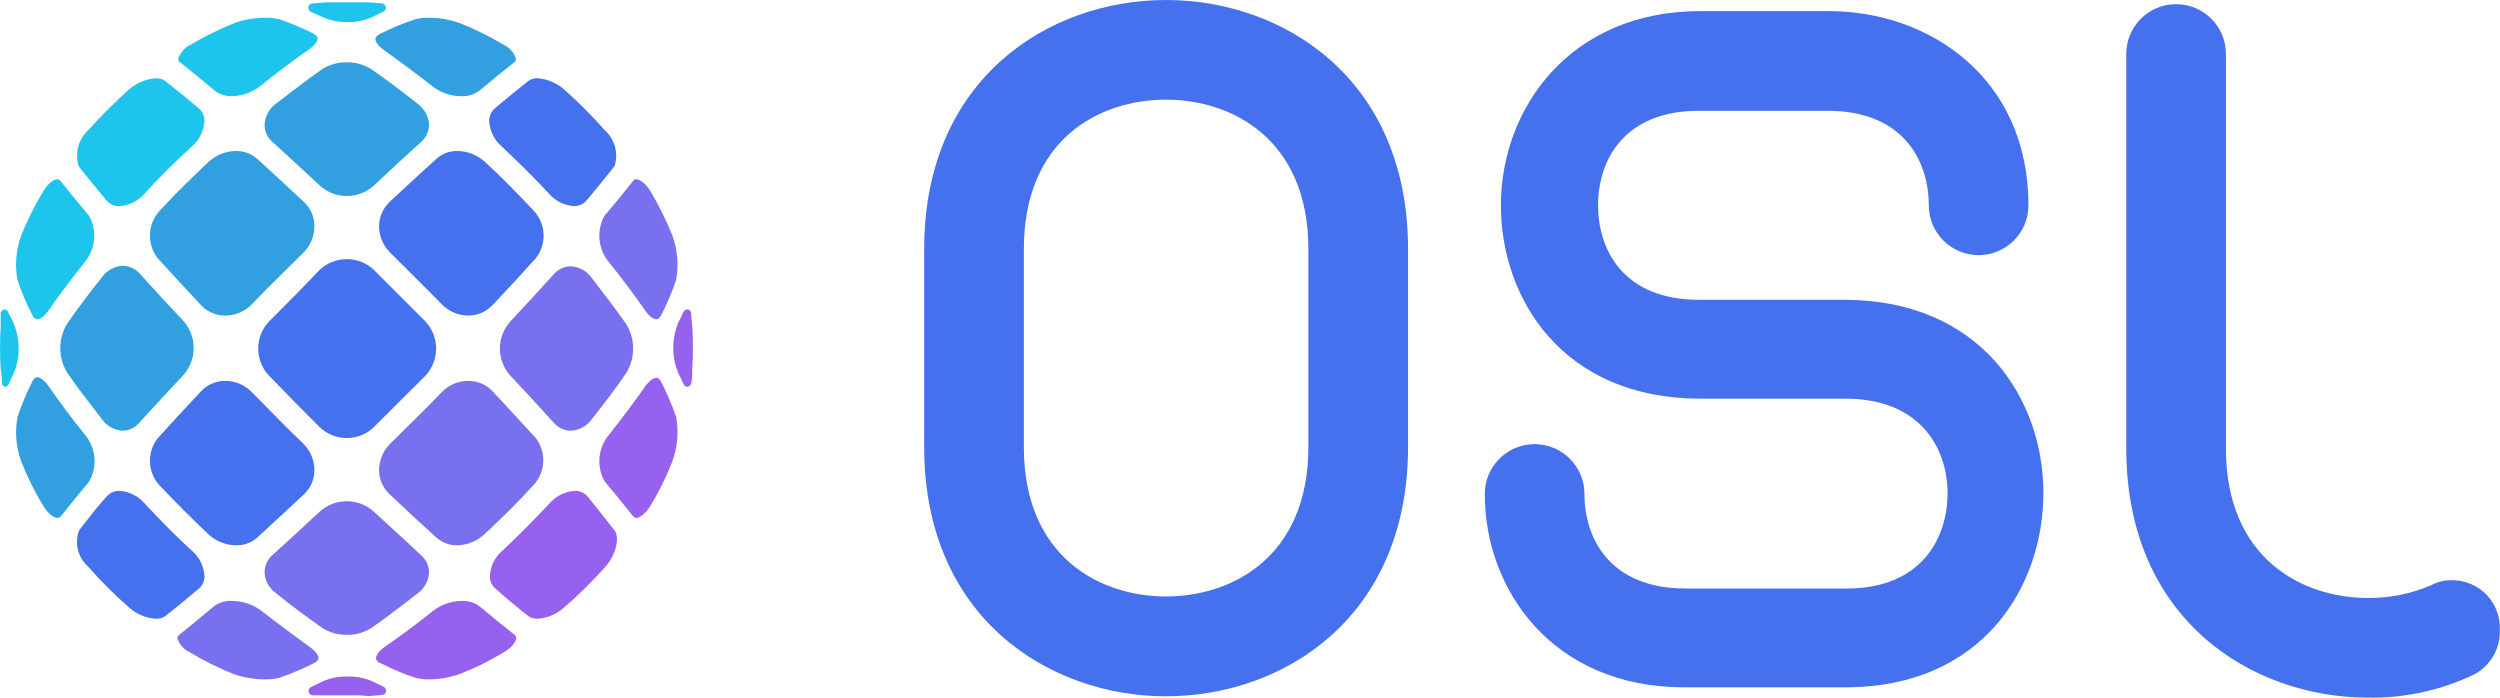
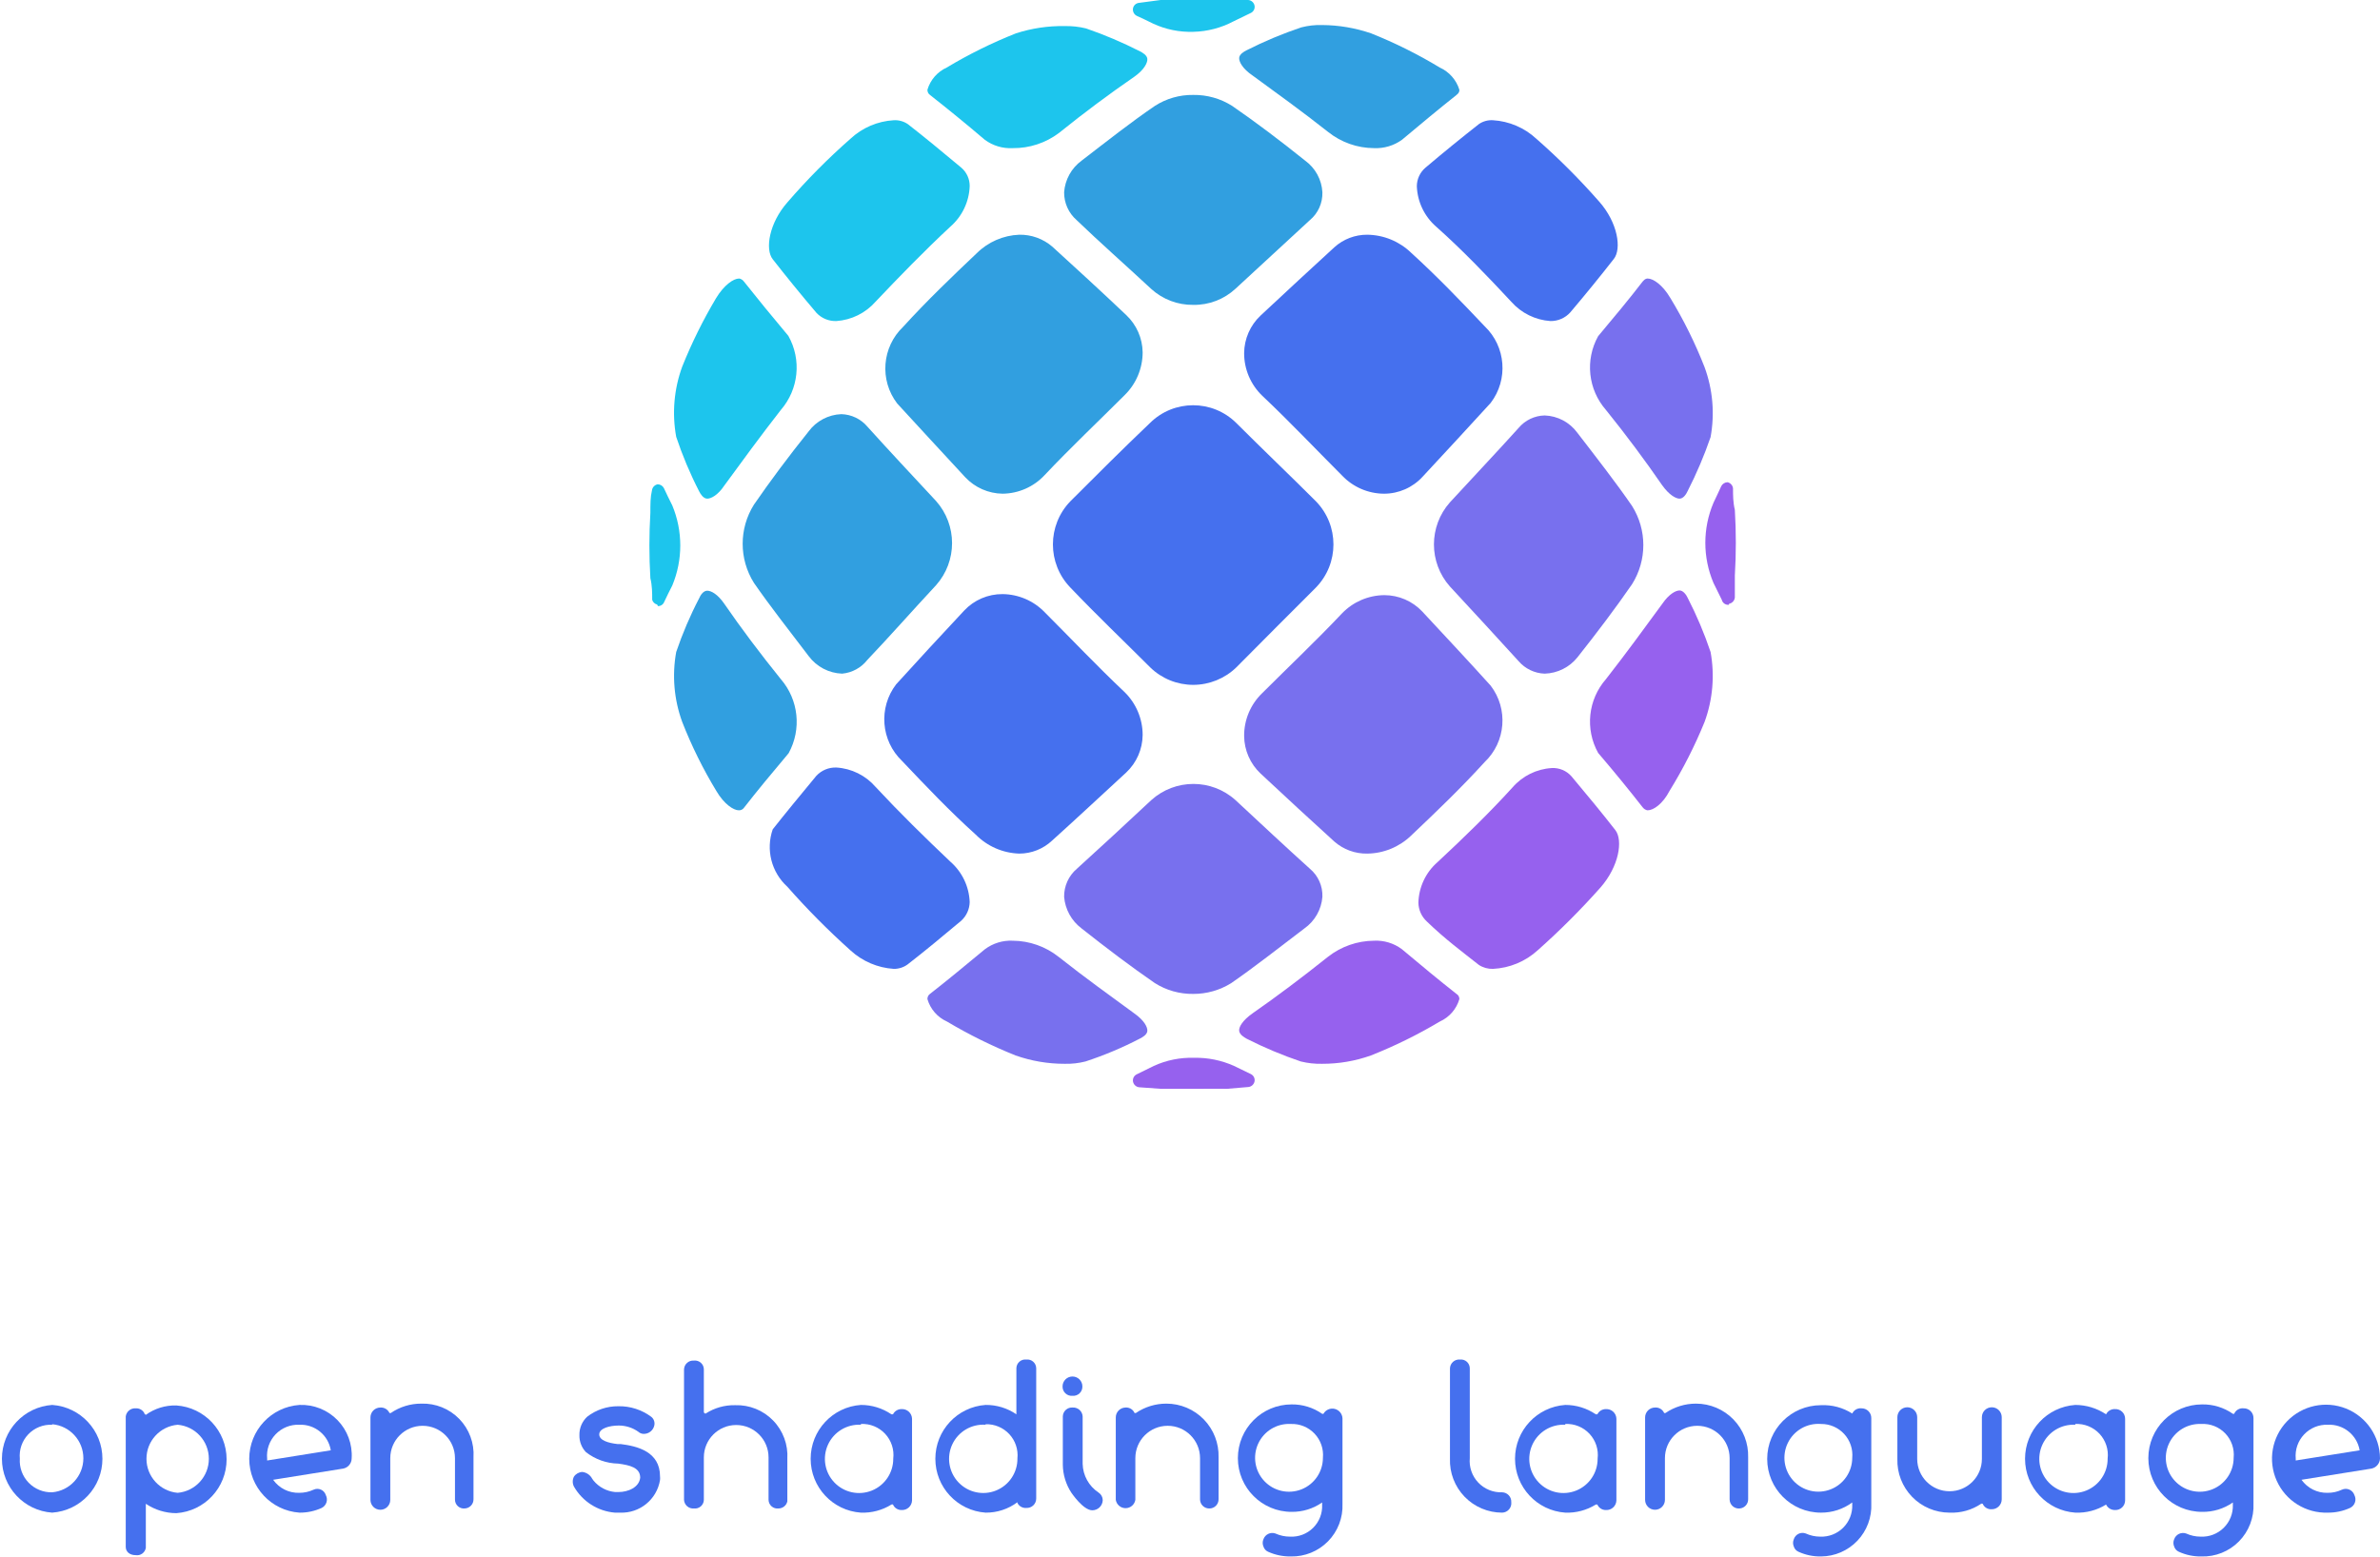
- <svg xmlns="http://www.w3.org/2000/svg" viewBox="0 0 150.51 41.97">
+ <svg xmlns="http://www.w3.org/2000/svg" viewBox="0 0 91.23 59.68">
  <defs>
-     <style>.cls-1{fill:#1dc5ed;}.cls-2{fill:#9661ee;}.cls-3{fill:#319fe0;}.cls-4{fill:#4570ee;}.cls-5{fill:#7870ee;}</style>
+     <style>.cls-1{fill:#4570ee;}.cls-2{fill:#1dc5ed;}.cls-3{fill:#9661ee;}.cls-4{fill:#319fe0;}.cls-5{fill:#7870ee;}</style>
  </defs>
  <g id="Layer_2" data-name="Layer 2">
    <g id="Layer_1-2" data-name="Layer 1">
-       <path class="cls-1" d="M2.24,19.22c-.15,0-.26-.17-.31-.28a15,15,0,0,1-.88-2.09,5.11,5.11,0,0,1,.23-2.68,17.85,17.85,0,0,1,1.31-2.63c.3-.52.66-.75.87-.75,0,0,.1,0,.19.11.5.63,1.07,1.34,1.71,2.09a2.48,2.48,0,0,1-.29,2.83c-.79,1-1.52,1.95-2.16,2.89C2.64,19.09,2.38,19.22,2.24,19.22Z" />
-       <path class="cls-1" d="M7.19,12.41a1,1,0,0,1-.76-.32c-.62-.73-1.18-1.43-1.68-2.06a2.08,2.08,0,0,1,.57-2.2A30.45,30.45,0,0,1,7.73,5.42a2.74,2.74,0,0,1,1.66-.71.91.91,0,0,1,.54.15c.63.5,1.32,1.06,2.05,1.67a1,1,0,0,1,.33.72,2.16,2.16,0,0,1-.74,1.55c-1,.92-2,1.89-2.88,2.87A2.16,2.16,0,0,1,7.19,12.41Z" />
-       <path class="cls-1" d="M14,5.79a1.67,1.67,0,0,1-1.06-.32c-.75-.63-1.45-1.21-2.1-1.72a.22.22,0,0,1-.11-.21,1.41,1.41,0,0,1,.75-.85,19.1,19.1,0,0,1,2.65-1.31,5.67,5.67,0,0,1,1.86-.31,3.23,3.23,0,0,1,.83.09A16.27,16.27,0,0,1,18.83,2c.11.06.28.16.29.3s-.12.4-.52.68c-.93.64-1.9,1.37-2.88,2.16A2.89,2.89,0,0,1,14,5.79Z" />
-       <path class="cls-1" d="M20.88,1.33A3.55,3.55,0,0,1,19.35,1L18.71.71a.26.26,0,0,1-.15-.28.26.26,0,0,1,.23-.22l.83-.07c.36,0,.76,0,1.19,0l1.33,0L23,.2a.26.26,0,0,1,.23.22.26.26,0,0,1-.15.28c-.21.1-.43.2-.65.32A3.46,3.46,0,0,1,20.88,1.33Z" />
-       <path class="cls-2" d="M21,41.86c-.43,0-.88,0-1.33,0l-.85,0a.27.27,0,0,1-.24-.22.26.26,0,0,1,.15-.28l.66-.32a3.43,3.43,0,0,1,1.54-.31,3.41,3.41,0,0,1,1.53.31l.63.3a.27.27,0,0,1,.15.29.26.26,0,0,1-.23.21l-.83.07C21.8,41.85,21.41,41.86,21,41.86Z" />
-       <path class="cls-1" d="M.32,23.29a.27.27,0,0,1-.21-.24c0-.26,0-.53-.07-.82a21.12,21.12,0,0,1,0-2.52c0-.33,0-.6,0-.84a.27.27,0,0,1,.22-.24h0a.25.25,0,0,1,.23.16l.32.65a3.9,3.9,0,0,1,0,3.07c-.1.22-.21.43-.3.64a.28.28,0,0,1-.24.15Z" />
-       <path class="cls-2" d="M41.4,23.29a.27.27,0,0,1-.24-.15c-.1-.22-.2-.44-.32-.66a4,4,0,0,1,0-3.07c.11-.21.21-.42.31-.63a.26.26,0,0,1,.24-.16h0a.26.26,0,0,1,.22.23c0,.26.05.54.07.83a21,21,0,0,1,0,2.51c0,.34,0,.6-.06.85a.27.27,0,0,1-.21.24Z" />
-       <path class="cls-3" d="M3.46,31.18c-.21,0-.57-.24-.87-.75a17.1,17.1,0,0,1-1.31-2.65,5,5,0,0,1-.22-2.69A14.92,14.92,0,0,1,1.93,23c.05-.11.16-.29.31-.29s.4.14.67.52c.64.92,1.36,1.89,2.15,2.88A2.47,2.47,0,0,1,5.36,29c-.64.76-1.21,1.47-1.71,2.1C3.56,31.18,3.49,31.18,3.46,31.18Z" />
-       <path class="cls-3" d="M7.41,25.93a1.62,1.62,0,0,1-1.25-.66c-.77-1-1.48-1.91-2.1-2.81a2.82,2.82,0,0,1,0-3c.62-.89,1.33-1.84,2.1-2.8A1.63,1.63,0,0,1,7.42,16a1.41,1.41,0,0,1,1,.48c.82.91,1.7,1.87,2.63,2.85a2.46,2.46,0,0,1,0,3.24q-1.39,1.48-2.64,2.85A1.34,1.34,0,0,1,7.41,25.93Z" />
-       <path class="cls-3" d="M13.57,19a2,2,0,0,1-1.47-.63c-.93-1-1.8-1.93-2.62-2.84a2.21,2.21,0,0,1,.23-2.94c.91-1,1.86-1.91,2.82-2.82a2.49,2.49,0,0,1,1.68-.68,1.86,1.86,0,0,1,1.26.46c.9.82,1.85,1.69,2.83,2.61a2,2,0,0,1,.63,1.44,2.26,2.26,0,0,1-.69,1.64c-1,1-2.06,2-3.07,3.07A2.27,2.27,0,0,1,13.57,19Z" />
-       <path class="cls-3" d="M20.88,11.8a2.38,2.38,0,0,1-1.62-.62c-1-.93-1.94-1.81-2.85-2.63a1.34,1.34,0,0,1-.48-1.07,1.68,1.68,0,0,1,.66-1.22c1-.77,1.91-1.47,2.81-2.1a2.76,2.76,0,0,1,1.48-.41,2.68,2.68,0,0,1,1.48.42c.9.62,1.84,1.33,2.8,2.09a1.69,1.69,0,0,1,.67,1.22,1.4,1.4,0,0,1-.48,1.07c-.91.82-1.87,1.7-2.85,2.63A2.4,2.4,0,0,1,20.88,11.8Z" />
-       <path class="cls-3" d="M27.8,5.79A2.86,2.86,0,0,1,26,5.17c-1-.79-2-1.52-2.89-2.16-.39-.28-.52-.54-.51-.68s.18-.24.28-.29A14.81,14.81,0,0,1,25,1.16a2.92,2.92,0,0,1,.81-.09,5.57,5.57,0,0,1,1.87.32,17.77,17.77,0,0,1,2.63,1.3,1.37,1.37,0,0,1,.75.85.24.24,0,0,1-.11.22c-.64.5-1.34,1.07-2.09,1.7A1.65,1.65,0,0,1,27.8,5.79Z" />
-       <path class="cls-4" d="M9.39,37.25a2.68,2.68,0,0,1-1.66-.71,27.41,27.41,0,0,1-2.41-2.41,2,2,0,0,1-.56-2.2c.48-.62,1-1.31,1.67-2.05a1,1,0,0,1,.76-.33,2.2,2.2,0,0,1,1.5.74c.93,1,1.9,2,2.88,2.88a2.16,2.16,0,0,1,.74,1.55.94.94,0,0,1-.33.71c-.74.63-1.43,1.19-2.05,1.68A.91.91,0,0,1,9.39,37.25Z" />
-       <path class="cls-4" d="M14.21,32.83a2.49,2.49,0,0,1-1.68-.68c-.95-.9-1.9-1.85-2.82-2.82a2.2,2.2,0,0,1-.22-2.94c.81-.9,1.69-1.85,2.61-2.83a2,2,0,0,1,1.47-.63,2.23,2.23,0,0,1,1.6.69c1,1,2,2.06,3.07,3.07a2.26,2.26,0,0,1,.69,1.63,2,2,0,0,1-.63,1.44c-1,.92-1.93,1.8-2.83,2.62A1.85,1.85,0,0,1,14.21,32.83Z" />
-       <path class="cls-4" d="M20.88,26.37a2.36,2.36,0,0,1-1.66-.68q-1.53-1.52-3-3.05a2.37,2.37,0,0,1,0-3.31c1-1,2-2,3-3.06a2.38,2.38,0,0,1,1.66-.67,2.36,2.36,0,0,1,1.65.67l3.06,3.06a2.39,2.39,0,0,1,0,3.31c-1,1-2,2-3.06,3.05A2.32,2.32,0,0,1,20.88,26.37Z" />
-       <path class="cls-4" d="M28.19,19a2.24,2.24,0,0,1-1.6-.69q-1.53-1.55-3.08-3.08a2.26,2.26,0,0,1-.69-1.63,2.06,2.06,0,0,1,.63-1.44c1-.92,1.93-1.8,2.84-2.61a1.84,1.84,0,0,1,1.26-.46,2.49,2.49,0,0,1,1.68.69c1,.91,1.91,1.86,2.82,2.82a2.2,2.2,0,0,1,.22,2.93c-.81.91-1.69,1.86-2.61,2.83A2,2,0,0,1,28.19,19Z" />
-       <path class="cls-4" d="M34.57,12.41a2.16,2.16,0,0,1-1.51-.74c-.92-1-1.89-1.94-2.87-2.87a2.16,2.16,0,0,1-.74-1.55,1,1,0,0,1,.32-.71c.72-.61,1.42-1.18,2.06-1.68a.91.91,0,0,1,.54-.15A2.76,2.76,0,0,1,34,5.42a29,29,0,0,1,2.41,2.42A2.06,2.06,0,0,1,37,10c-.5.63-1.07,1.33-1.67,2.05A1,1,0,0,1,34.57,12.41Z" />
-       <path class="cls-5" d="M15.94,40.9a5.89,5.89,0,0,1-1.88-.32,17.85,17.85,0,0,1-2.63-1.31,1.38,1.38,0,0,1-.75-.85c0-.06,0-.12.12-.21.62-.5,1.33-1.07,2.08-1.71A1.66,1.66,0,0,1,14,36.18a2.89,2.89,0,0,1,1.77.62c1,.78,2,1.51,2.89,2.16.39.27.52.54.51.68s-.18.24-.28.29a16.1,16.1,0,0,1-2.09.88A3,3,0,0,1,15.94,40.9Z" />
-       <path class="cls-5" d="M20.88,38.22a2.65,2.65,0,0,1-1.48-.42c-.91-.63-1.85-1.33-2.8-2.1a1.62,1.62,0,0,1-.67-1.21,1.37,1.37,0,0,1,.48-1.08c.91-.82,1.86-1.7,2.85-2.62a2.43,2.43,0,0,1,3.23,0c1,.93,2,1.81,2.86,2.64a1.37,1.37,0,0,1,.48,1.07,1.65,1.65,0,0,1-.67,1.21c-1,.77-1.9,1.48-2.81,2.1A2.62,2.62,0,0,1,20.88,38.22Z" />
-       <path class="cls-5" d="M27.55,32.83a1.84,1.84,0,0,1-1.26-.45c-.91-.82-1.86-1.7-2.83-2.62a2,2,0,0,1-.64-1.44,2.3,2.3,0,0,1,.69-1.63c1-1,2.06-2,3.07-3.07a2.23,2.23,0,0,1,1.61-.69,2,2,0,0,1,1.47.63c.92,1,1.8,1.93,2.61,2.83A2.21,2.21,0,0,1,32,29.33c-.9,1-1.85,1.91-2.82,2.82A2.49,2.49,0,0,1,27.55,32.83Z" />
-       <path class="cls-5" d="M34.34,25.93a1.36,1.36,0,0,1-1-.48c-.82-.91-1.7-1.86-2.63-2.85a2.43,2.43,0,0,1,0-3.23c.93-1,1.81-1.95,2.63-2.86a1.39,1.39,0,0,1,1-.48,1.64,1.64,0,0,1,1.26.67c.77,1,1.47,1.91,2.1,2.81a2.82,2.82,0,0,1,0,2.95c-.62.91-1.33,1.85-2.09,2.8A1.64,1.64,0,0,1,34.34,25.93Z" />
-       <path class="cls-5" d="M39.52,19.22c-.15,0-.4-.13-.67-.51-.64-.93-1.37-1.9-2.16-2.89a2.49,2.49,0,0,1-.3-2.83c.64-.74,1.21-1.45,1.72-2.09a.21.21,0,0,1,.19-.11c.2,0,.57.23.87.74a19.1,19.1,0,0,1,1.31,2.65,5.12,5.12,0,0,1,.22,2.69,15.13,15.13,0,0,1-.87,2.06C39.77,19.05,39.66,19.22,39.52,19.22Z" />
-       <path class="cls-2" d="M25.82,40.9a2.77,2.77,0,0,1-.83-.1,14,14,0,0,1-2.06-.87c-.11,0-.28-.15-.29-.29s.12-.41.51-.69c.93-.63,1.9-1.36,2.89-2.15a2.86,2.86,0,0,1,1.76-.62,1.65,1.65,0,0,1,1.07.32c.74.63,1.45,1.2,2.1,1.71.1.09.11.15.1.21,0,.22-.25.56-.74.85a17.1,17.1,0,0,1-2.65,1.31A5.72,5.72,0,0,1,25.82,40.9Z" />
-       <path class="cls-2" d="M32.37,37.25a.9.9,0,0,1-.55-.15c-.62-.48-1.31-1.05-2-1.67a.94.94,0,0,1-.33-.71,2.12,2.12,0,0,1,.74-1.55c1-.94,1.95-1.9,2.87-2.88a2.2,2.2,0,0,1,1.51-.74,1,1,0,0,1,.75.32Q36.27,31,37,31.94c.3.38.14,1.39-.56,2.19A27.52,27.52,0,0,1,34,36.54,2.65,2.65,0,0,1,32.37,37.25Z" />
-       <path class="cls-2" d="M38.3,31.18s-.11,0-.2-.12c-.5-.63-1.07-1.33-1.7-2.08a2.48,2.48,0,0,1,.29-2.84c.79-1,1.51-1.95,2.16-2.89.27-.37.53-.51.67-.51s.25.18.3.28a15.77,15.77,0,0,1,.89,2.1,5.15,5.15,0,0,1-.24,2.68,16.82,16.82,0,0,1-1.3,2.63C38.87,30.94,38.5,31.18,38.3,31.18Z" />
-       <path class="cls-4" d="M70.2,41.92c-7,0-14.56-4.7-14.56-15V15c0-10.3,7.54-15,14.56-15S84.77,4.7,84.77,15V26.91C84.77,37.22,77.22,41.92,70.2,41.92ZM70.2,6c-4,0-8.56,2.36-8.56,9V26.91c0,6.65,4.61,9,8.56,9s8.57-2.36,8.57-9V15C78.77,8.36,74.15,6,70.2,6Z" />
-       <path class="cls-4" d="M111.1,41.38h-9.71c-7.9,0-12-5.85-12-11.64a3,3,0,0,1,6,0c0,2.75,1.6,5.69,6.08,5.69h9.71c4.48,0,6.07-3,6.07-5.74S115.58,24,111.1,24h-8.74c-8.26,0-12-6-12-11.64,0-5.81,4.14-11.69,12-11.69h7.76c6,0,12,4,12,11.69a3,3,0,0,1-6,0c0-2.75-1.6-5.69-6.08-5.69h-7.76c-4.48,0-6.07,2.94-6.07,5.69s1.59,5.69,6.07,5.69h8.74c8.26,0,12,6,12,11.63S119.36,41.38,111.1,41.38Z" />
-       <path class="cls-4" d="M142.57,42c-7,0-14.56-4.7-14.56-15V3.25a3,3,0,0,1,6,0V27c0,6.65,4.61,9,8.56,9a9.45,9.45,0,0,0,3.8-.77,2.57,2.57,0,0,1,1.28-.3,2.87,2.87,0,0,1,2.85,3A2.93,2.93,0,0,1,149,40.58,14.19,14.19,0,0,1,142.57,42Z" />
+       <path class="cls-1" d="M2,58a2.07,2.07,0,0,1,0-4.13A2.07,2.07,0,0,1,2,58Zm0-3.37a1.19,1.19,0,0,0-1.24,1.3A1.21,1.21,0,0,0,2,57.22a1.31,1.31,0,0,0,0-2.61Z" />
+       <path class="cls-1" d="M5.2,59.63c-.23,0-.38-.13-.38-.32v-5A.36.36,0,0,1,5.2,54a.35.35,0,0,1,.33.18c0,.05.06.06.06.07l0,0a1.91,1.91,0,0,1,1.17-.36,2.07,2.07,0,0,1,0,4.13,2.1,2.1,0,0,1-1.17-.36l0,0s0,0,0,0v1.69A.34.34,0,0,1,5.2,59.63Zm1.61-5a1.31,1.31,0,0,0,0,2.61,1.31,1.31,0,0,0,0-2.61Z" />
+       <path class="cls-1" d="M11.48,58a2.07,2.07,0,0,1,0-4.13,1.93,1.93,0,0,1,2,2.05.4.4,0,0,1-.32.39h0l-2.69.43a1.18,1.18,0,0,0,1,.5,1.3,1.3,0,0,0,.55-.12.34.34,0,0,1,.47.21.36.36,0,0,1-.16.49A2,2,0,0,1,11.48,58Zm0-3.37a1.19,1.19,0,0,0-1.24,1.3V56l2.44-.39A1.17,1.17,0,0,0,11.48,54.63Z" />
+       <path class="cls-1" d="M17.81,57.84a.34.34,0,0,1-.37-.34V55.91a1.24,1.24,0,1,0-2.48,0v1.6a.38.38,0,0,1-.76,0V54.35a.38.38,0,0,1,.38-.38.36.36,0,0,1,.35.21s0,0,.05,0l0,0a2.05,2.05,0,0,1,1.17-.36,1.94,1.94,0,0,1,2,2.06v1.6A.35.35,0,0,1,17.81,57.84Z" />
+       <path class="cls-1" d="M23.77,58h-.2A2,2,0,0,1,22,57a.42.42,0,0,1,0-.38.41.41,0,0,1,.32-.18.49.49,0,0,1,.38.26l.05.07a1.22,1.22,0,0,0,.83.44h.13c.37,0,.79-.18.83-.55,0,0,0,0,0,0v0c0-.39-.4-.48-.84-.54a2.08,2.08,0,0,1-1.24-.44.91.91,0,0,1-.25-.65.93.93,0,0,1,.3-.71,1.92,1.92,0,0,1,1.19-.4,2.05,2.05,0,0,1,1.27.41.33.33,0,0,1,.11.33.41.41,0,0,1-.41.32.31.31,0,0,1-.2-.08,1.29,1.29,0,0,0-.75-.24c-.36,0-.75.11-.75.34s.35.33.7.37h.12c.64.08,1.51.29,1.51,1.24a.66.66,0,0,1,0,.14v0A1.49,1.49,0,0,1,23.77,58Z" />
+       <path class="cls-1" d="M29.84,57.84a.34.34,0,0,1-.38-.33V55.88a1.24,1.24,0,1,0-2.48,0v1.63a.34.34,0,0,1-.38.33.35.35,0,0,1-.38-.33v-5a.35.35,0,0,1,.38-.34.34.34,0,0,1,.38.34v1.63s0,.06.07.06h0a2,2,0,0,1,1.13-.32,1.94,1.94,0,0,1,2,2.06v1.63A.35.35,0,0,1,29.84,57.84Z" />
+       <path class="cls-1" d="M33,58a2.07,2.07,0,0,1,0-4.13,2.07,2.07,0,0,1,1.17.36l0,0s0,0,.06,0a.36.36,0,0,1,.33-.2.38.38,0,0,1,.4.37v3.13a.38.38,0,0,1-.4.37.35.35,0,0,1-.33-.21.06.06,0,0,0-.06,0l0,0A2.07,2.07,0,0,1,33,58Zm0-3.37a1.31,1.31,0,1,0,1.24,1.3A1.19,1.19,0,0,0,33,54.6Z" />
+       <path class="cls-1" d="M37.78,58a2.07,2.07,0,0,1,0-4.13,2.05,2.05,0,0,1,1.18.36l0,0a0,0,0,0,0,0,0V52.46a.34.34,0,0,1,.38-.33.34.34,0,0,1,.38.33v5a.36.36,0,0,1-.38.36.35.35,0,0,1-.34-.19A.11.11,0,0,0,39,57.6l0,0A2,2,0,0,1,37.78,58Zm0-3.37A1.31,1.31,0,1,0,39,55.92,1.19,1.19,0,0,0,37.78,54.61Z" />
+       <path class="cls-1" d="M41.87,57.91c-.35,0-.79-.66-.8-.67a2,2,0,0,1-.33-1.08V54.31a.35.35,0,0,1,.38-.34.36.36,0,0,1,.38.34v1.82a1.36,1.36,0,0,0,.61,1.1.35.35,0,0,1,.16.29A.4.4,0,0,1,41.87,57.91Zm-.76-4.39a.35.35,0,0,1-.38-.36.38.38,0,0,1,.76,0A.35.35,0,0,1,41.11,53.52Z" />
+       <path class="cls-1" d="M46.35,57.84A.35.35,0,0,1,46,57.5V55.91a1.24,1.24,0,1,0-2.48,0v1.6a.38.38,0,0,1-.75,0V54.35a.38.38,0,0,1,.37-.38.35.35,0,0,1,.35.21s0,0,0,0l.05,0a2.07,2.07,0,0,1,1.17-.36,2,2,0,0,1,2,2.06v1.6A.35.35,0,0,1,46.35,57.84Z" />
+       <path class="cls-1" d="M49.48,59.68a2.05,2.05,0,0,1-.87-.18.32.32,0,0,1-.18-.2.35.35,0,0,1,0-.28.36.36,0,0,1,.46-.22,1.34,1.34,0,0,0,.56.12,1.17,1.17,0,0,0,1.23-1.22v-.09s0,0,0,0h0a2,2,0,0,1-1.17.36,2.06,2.06,0,0,1,0-4.12,2,2,0,0,1,1.17.36h0a.09.09,0,0,0,.05,0,.39.39,0,0,1,.73.18v3.27A1.94,1.94,0,0,1,49.48,59.68Zm0-5.08a1.3,1.3,0,1,0,1.23,1.3A1.19,1.19,0,0,0,49.48,54.6Z" />
+       <path class="cls-1" d="M57.58,58a2,2,0,0,1-2-2.07V52.47a.35.35,0,0,1,.38-.34.34.34,0,0,1,.38.34v3.44a1.2,1.2,0,0,0,1.24,1.31.36.36,0,0,1,.35.38A.36.36,0,0,1,57.58,58Z" />
+       <path class="cls-1" d="M60,58a2.07,2.07,0,0,1,0-4.13,2.07,2.07,0,0,1,1.17.36l0,0s0,0,.06,0a.36.36,0,0,1,.33-.2.38.38,0,0,1,.4.37v3.13a.38.38,0,0,1-.4.37.35.35,0,0,1-.33-.21s-.05,0-.06,0l0,0A2.07,2.07,0,0,1,60,58Zm0-3.37a1.31,1.31,0,1,0,1.24,1.3A1.19,1.19,0,0,0,60,54.6Z" />
+       <path class="cls-1" d="M66.68,57.84a.35.35,0,0,1-.38-.34V55.91a1.24,1.24,0,1,0-2.48,0v1.6a.38.38,0,0,1-.76,0V54.35a.38.38,0,0,1,.38-.38.35.35,0,0,1,.35.21s0,0,.05,0l0,0a2.07,2.07,0,0,1,1.17-.36,2,2,0,0,1,2,2.06v1.6A.35.35,0,0,1,66.68,57.84Z" />
+       <path class="cls-1" d="M69.8,59.68a2,2,0,0,1-.86-.18.32.32,0,0,1-.18-.2.35.35,0,0,1,0-.28.35.35,0,0,1,.46-.22,1.33,1.33,0,0,0,.55.12A1.18,1.18,0,0,0,71,57.7v-.09s0,0,0,0h0A2,2,0,0,1,69.8,58a2.06,2.06,0,0,1,0-4.12A2.05,2.05,0,0,1,71,54.2h0a.09.09,0,0,0,0,0,.35.35,0,0,1,.35-.2.37.37,0,0,1,.38.38v3.27A1.94,1.94,0,0,1,69.8,59.68Zm0-5.08A1.3,1.3,0,1,0,71,55.9,1.19,1.19,0,0,0,69.8,54.6Z" />
+       <path class="cls-1" d="M74.73,58a2,2,0,0,1-2-2.06v-1.6a.38.38,0,0,1,.76,0v1.6a1.24,1.24,0,1,0,2.48,0v-1.6a.38.38,0,0,1,.76,0v3.15a.38.38,0,0,1-.38.38.35.35,0,0,1-.35-.21.06.06,0,0,0-.06,0l0,0A2,2,0,0,1,74.73,58Z" />
+       <path class="cls-1" d="M79.55,58a2.07,2.07,0,0,1,0-4.13,2.13,2.13,0,0,1,1.18.36l0,0a.08.08,0,0,0,0,0,.36.36,0,0,1,.34-.2.37.37,0,0,1,.39.37v3.13a.37.37,0,0,1-.39.37.37.37,0,0,1-.34-.21s0,0,0,0l0,0A2.07,2.07,0,0,1,79.55,58Zm0-3.37a1.31,1.31,0,1,0,1.24,1.3A1.19,1.19,0,0,0,79.55,54.6Z" />
+       <path class="cls-1" d="M84.38,59.68a2,2,0,0,1-.86-.18.32.32,0,0,1-.18-.2.35.35,0,0,1,0-.28.36.36,0,0,1,.46-.22,1.33,1.33,0,0,0,.55.12,1.18,1.18,0,0,0,1.24-1.22v-.09s0,0,0,0h0a2,2,0,0,1-1.18.36,2.06,2.06,0,0,1,0-4.12,2,2,0,0,1,1.18.36h0a.09.09,0,0,0,.05,0A.35.35,0,0,1,86,54a.37.37,0,0,1,.38.38v3.27A1.94,1.94,0,0,1,84.38,59.68Zm0-5.08a1.3,1.3,0,1,0,1.24,1.3A1.18,1.18,0,0,0,84.38,54.6Z" />
+       <path class="cls-1" d="M89.23,58a2.07,2.07,0,1,1,2-2.08.41.41,0,0,1-.32.39h0l-2.69.43a1.19,1.19,0,0,0,1,.5,1.26,1.26,0,0,0,.55-.12.35.35,0,0,1,.48.21.36.36,0,0,1-.17.49A2,2,0,0,1,89.23,58Zm0-3.37A1.19,1.19,0,0,0,88,55.93V56l2.45-.39A1.18,1.18,0,0,0,89.23,54.63Z" />
+       <path class="cls-2" d="M27.11,19.12c-.15,0-.26-.18-.31-.28a14.81,14.81,0,0,1-.88-2.09,5.15,5.15,0,0,1,.23-2.69,18.79,18.79,0,0,1,1.3-2.63c.31-.51.67-.75.88-.75,0,0,.1,0,.19.12.5.63,1.07,1.33,1.7,2.08a2.48,2.48,0,0,1-.29,2.84c-.78,1-1.51,2-2.16,2.89C27.51,19,27.25,19.12,27.11,19.12Z" />
+       <path class="cls-2" d="M32.06,12.31A1,1,0,0,1,31.3,12c-.62-.73-1.18-1.42-1.68-2.06-.3-.38-.14-1.39.57-2.19A24.92,24.92,0,0,1,32.6,5.32a2.66,2.66,0,0,1,1.66-.71.87.87,0,0,1,.54.15c.63.49,1.32,1.06,2.05,1.67a.92.92,0,0,1,.32.71,2.16,2.16,0,0,1-.74,1.55c-1,.93-1.94,1.9-2.87,2.88A2.2,2.2,0,0,1,32.06,12.31Z" />
+       <path class="cls-2" d="M38.82,5.68a1.65,1.65,0,0,1-1.07-.32c-.74-.63-1.44-1.2-2.09-1.71a.24.24,0,0,1-.11-.21,1.36,1.36,0,0,1,.74-.85,18,18,0,0,1,2.65-1.31A5.73,5.73,0,0,1,40.81,1a3.15,3.15,0,0,1,.82.09,15.93,15.93,0,0,1,2.07.88c.1.05.27.15.28.29s-.11.41-.51.69c-.93.64-1.9,1.36-2.88,2.15A2.89,2.89,0,0,1,38.82,5.68Z" />
+       <path class="cls-2" d="M45.74,1.22A3.41,3.41,0,0,1,44.21.91c-.21-.1-.42-.21-.63-.3a.27.27,0,0,1-.15-.29.26.26,0,0,1,.23-.21L44.49,0c.36,0,.76,0,1.19,0S46.55,0,47,0l.85,0a.27.27,0,0,1,.24.22.26.26,0,0,1-.15.28l-.66.32A3.46,3.46,0,0,1,45.74,1.22Z" />
+       <path class="cls-3" d="M45.84,41.75l-1.33,0-.84-.06a.27.27,0,0,1-.24-.22.26.26,0,0,1,.15-.28l.65-.32a3.46,3.46,0,0,1,1.54-.31,3.55,3.55,0,0,1,1.53.31l.64.31a.26.26,0,0,1,.15.28.27.27,0,0,1-.24.22l-.83.07C46.67,41.74,46.27,41.75,45.84,41.75Z" />
+       <path class="cls-2" d="M25.19,23.18A.26.26,0,0,1,25,23c0-.26,0-.54-.07-.83a21,21,0,0,1,0-2.51c0-.34,0-.6.06-.85a.27.27,0,0,1,.22-.24h0a.27.27,0,0,1,.24.15c.1.22.21.44.32.66a4,4,0,0,1,0,3.07c-.11.21-.21.42-.31.63a.25.25,0,0,1-.24.16Z" />
+       <path class="cls-3" d="M66.27,23.19A.25.25,0,0,1,66,23l-.32-.65a3.94,3.94,0,0,1,0-3.07c.1-.22.21-.43.3-.64a.28.28,0,0,1,.24-.15h0a.27.27,0,0,1,.21.24c0,.26,0,.53.07.82a21.12,21.12,0,0,1,0,2.52c0,.33,0,.6,0,.84a.27.27,0,0,1-.22.24Z" />
+       <path class="cls-4" d="M28.32,31.07c-.2,0-.56-.23-.86-.74a17.1,17.1,0,0,1-1.31-2.65A5.14,5.14,0,0,1,25.92,25a14.58,14.58,0,0,1,.88-2.06c.05-.12.16-.29.31-.29s.4.13.66.51c.64.93,1.37,1.9,2.16,2.88a2.5,2.5,0,0,1,.3,2.84c-.64.76-1.22,1.46-1.71,2.09A.23.23,0,0,1,28.32,31.07Z" />
+       <path class="cls-4" d="M32.28,25.83A1.67,1.67,0,0,1,31,25.16c-.76-1-1.47-1.9-2.1-2.81a2.82,2.82,0,0,1,0-3c.62-.9,1.32-1.84,2.09-2.8a1.64,1.64,0,0,1,1.26-.67,1.36,1.36,0,0,1,1,.48c.82.91,1.71,1.86,2.63,2.85a2.43,2.43,0,0,1,0,3.23c-.93,1-1.81,2-2.63,2.86A1.39,1.39,0,0,1,32.28,25.83Z" />
+       <path class="cls-4" d="M38.43,18.93A2,2,0,0,1,37,18.3c-.92-1-1.79-1.93-2.61-2.83a2.21,2.21,0,0,1,.23-2.94c.91-1,1.86-1.91,2.82-2.82A2.45,2.45,0,0,1,39.07,9a1.89,1.89,0,0,1,1.27.46c.9.82,1.85,1.69,2.83,2.62a2,2,0,0,1,.63,1.43,2.3,2.3,0,0,1-.69,1.64c-1,1-2.06,2-3.07,3.07A2.23,2.23,0,0,1,38.43,18.93Z" />
+       <path class="cls-4" d="M45.74,11.69a2.35,2.35,0,0,1-1.61-.61c-1-.93-2-1.81-2.86-2.64a1.4,1.4,0,0,1-.48-1.07,1.65,1.65,0,0,1,.67-1.21c1-.77,1.9-1.48,2.81-2.1a2.64,2.64,0,0,1,1.47-.42,2.71,2.71,0,0,1,1.49.42c.9.62,1.84,1.33,2.8,2.1a1.61,1.61,0,0,1,.66,1.21,1.34,1.34,0,0,1-.48,1.07l-2.85,2.63A2.32,2.32,0,0,1,45.74,11.69Z" />
+       <path class="cls-4" d="M52.67,5.68a2.84,2.84,0,0,1-1.76-.62c-1-.79-2-1.51-2.89-2.16-.4-.27-.53-.54-.52-.68s.18-.24.28-.29a15.62,15.62,0,0,1,2.1-.88,2.84,2.84,0,0,1,.8-.09,5.89,5.89,0,0,1,1.88.32,17.85,17.85,0,0,1,2.63,1.31,1.38,1.38,0,0,1,.75.85c0,.06,0,.12-.12.21-.63.5-1.33,1.08-2.08,1.71A1.7,1.7,0,0,1,52.67,5.68Z" />
+       <path class="cls-1" d="M34.26,37.15a2.71,2.71,0,0,1-1.66-.71A29.09,29.09,0,0,1,30.18,34a2.06,2.06,0,0,1-.56-2.2c.48-.61,1.05-1.3,1.67-2.05a1,1,0,0,1,.77-.32,2.16,2.16,0,0,1,1.5.74c.93,1,1.9,1.95,2.87,2.87a2.16,2.16,0,0,1,.74,1.55,1,1,0,0,1-.32.71c-.75.63-1.44,1.2-2.06,1.68A.88.88,0,0,1,34.26,37.15Z" />
+       <path class="cls-1" d="M39.07,32.73A2.45,2.45,0,0,1,37.4,32c-1-.9-1.9-1.85-2.82-2.82a2.21,2.21,0,0,1-.23-2.94c.82-.9,1.69-1.85,2.61-2.83a2,2,0,0,1,1.47-.63,2.28,2.28,0,0,1,1.61.69c1,1,2,2.06,3.07,3.07a2.3,2.3,0,0,1,.69,1.64,2,2,0,0,1-.63,1.44c-1,.92-1.93,1.79-2.84,2.61A1.84,1.84,0,0,1,39.07,32.73Z" />
+       <path class="cls-1" d="M45.74,26.26a2.36,2.36,0,0,1-1.65-.67c-1-1-2.05-2-3.06-3.06a2.38,2.38,0,0,1,0-3.31c1-1,2-2,3.05-3a2.35,2.35,0,0,1,3.31,0c1,1,2.05,2,3.05,3a2.37,2.37,0,0,1,0,3.31c-1,1-2,2-3.05,3.06A2.38,2.38,0,0,1,45.74,26.26Z" />
+       <path class="cls-1" d="M53.05,18.93a2.23,2.23,0,0,1-1.6-.69c-1-1-2-2.06-3.07-3.07a2.26,2.26,0,0,1-.69-1.63,2,2,0,0,1,.63-1.44c1-.93,1.93-1.8,2.83-2.62A1.86,1.86,0,0,1,52.41,9a2.46,2.46,0,0,1,1.68.69c1,.91,1.91,1.86,2.82,2.82a2.21,2.21,0,0,1,.23,2.94c-.82.9-1.7,1.85-2.61,2.83A2,2,0,0,1,53.05,18.93Z" />
+       <path class="cls-1" d="M59.43,12.31a2.2,2.2,0,0,1-1.5-.74c-.93-1-1.89-2-2.88-2.88a2.16,2.16,0,0,1-.74-1.55.94.94,0,0,1,.33-.71c.72-.61,1.41-1.17,2.06-1.68a.86.86,0,0,1,.53-.14,2.68,2.68,0,0,1,1.66.71A26.1,26.1,0,0,1,61.3,7.73c.71.8.87,1.81.56,2.2-.5.64-1.06,1.33-1.67,2.05A1,1,0,0,1,59.43,12.31Z" />
+       <path class="cls-5" d="M40.81,40.79a5.62,5.62,0,0,1-1.88-.32,18.79,18.79,0,0,1-2.63-1.3,1.36,1.36,0,0,1-.75-.86.24.24,0,0,1,.11-.21c.63-.49,1.33-1.07,2.09-1.7a1.65,1.65,0,0,1,1.07-.33,2.86,2.86,0,0,1,1.76.62c1,.79,2,1.51,2.89,2.16.4.28.52.54.51.68s-.18.24-.28.29a13.89,13.89,0,0,1-2.09.88A2.89,2.89,0,0,1,40.81,40.79Z" />
+       <path class="cls-5" d="M45.74,38.11a2.68,2.68,0,0,1-1.48-.42c-.9-.62-1.84-1.33-2.8-2.09a1.69,1.69,0,0,1-.67-1.21,1.39,1.39,0,0,1,.49-1.08c.9-.82,1.86-1.7,2.85-2.63a2.41,2.41,0,0,1,3.23,0c1,.93,1.94,1.81,2.85,2.63a1.34,1.34,0,0,1,.48,1.08A1.64,1.64,0,0,1,50,35.6c-1,.76-1.9,1.47-2.81,2.1A2.73,2.73,0,0,1,45.74,38.11Z" />
+       <path class="cls-5" d="M52.41,32.73a1.86,1.86,0,0,1-1.26-.46c-.9-.82-1.85-1.69-2.83-2.61a2,2,0,0,1-.63-1.44,2.26,2.26,0,0,1,.69-1.64c1-1,2.06-2,3.07-3.07a2.28,2.28,0,0,1,1.61-.69,2,2,0,0,1,1.46.63c.93,1,1.8,1.93,2.62,2.84a2.2,2.2,0,0,1-.23,2.93c-.91,1-1.86,1.91-2.82,2.82A2.46,2.46,0,0,1,52.41,32.73Z" />
+       <path class="cls-5" d="M59.21,25.83a1.38,1.38,0,0,1-1-.48c-.83-.91-1.71-1.87-2.63-2.86a2.43,2.43,0,0,1,0-3.23c.92-1,1.81-1.94,2.63-2.85a1.34,1.34,0,0,1,1-.48,1.62,1.62,0,0,1,1.25.66c.77,1,1.48,1.91,2.1,2.81a2.82,2.82,0,0,1,0,3c-.62.9-1.33,1.84-2.09,2.8A1.67,1.67,0,0,1,59.21,25.83Z" />
+       <path class="cls-5" d="M64.38,19.12c-.14,0-.4-.14-.67-.52-.64-.93-1.36-1.9-2.15-2.88a2.47,2.47,0,0,1-.3-2.83c.63-.75,1.21-1.45,1.71-2.1.09-.11.16-.11.19-.11.21,0,.57.24.87.75a17.1,17.1,0,0,1,1.31,2.65,5.1,5.1,0,0,1,.23,2.68,15.93,15.93,0,0,1-.88,2.07C64.64,18.94,64.53,19.12,64.38,19.12Z" />
+       <path class="cls-3" d="M50.68,40.79a3.1,3.1,0,0,1-.82-.09,15.76,15.76,0,0,1-2.07-.87c-.11-.06-.27-.16-.29-.3s.12-.4.52-.68c.92-.64,1.89-1.37,2.88-2.16a2.89,2.89,0,0,1,1.77-.62,1.65,1.65,0,0,1,1.06.32c.75.63,1.45,1.21,2.1,1.72a.22.22,0,0,1,.11.2,1.36,1.36,0,0,1-.75.86,18.35,18.35,0,0,1-2.64,1.3A5.52,5.52,0,0,1,50.68,40.79Z" />
+       <path class="cls-3" d="M57.23,37.15a.94.94,0,0,1-.54-.15c-.62-.49-1.31-1-2-1.67a1,1,0,0,1-.32-.72,2.14,2.14,0,0,1,.73-1.55c1-.93,2-1.9,2.88-2.87a2.16,2.16,0,0,1,1.5-.74.94.94,0,0,1,.76.32c.62.74,1.19,1.43,1.68,2.06.3.39.14,1.39-.57,2.2a28.85,28.85,0,0,1-2.41,2.41A2.74,2.74,0,0,1,57.23,37.15Z" />
+       <path class="cls-3" d="M63.16,31.07s-.1,0-.19-.11c-.5-.64-1.07-1.34-1.71-2.09a2.47,2.47,0,0,1,.3-2.83c.78-1,1.51-2,2.16-2.89.26-.38.52-.51.66-.51s.26.17.31.28A15,15,0,0,1,65.57,25a5.12,5.12,0,0,1-.23,2.68A17.85,17.85,0,0,1,64,30.32C63.73,30.84,63.37,31.07,63.16,31.07Z" />
    </g>
  </g>
</svg>
